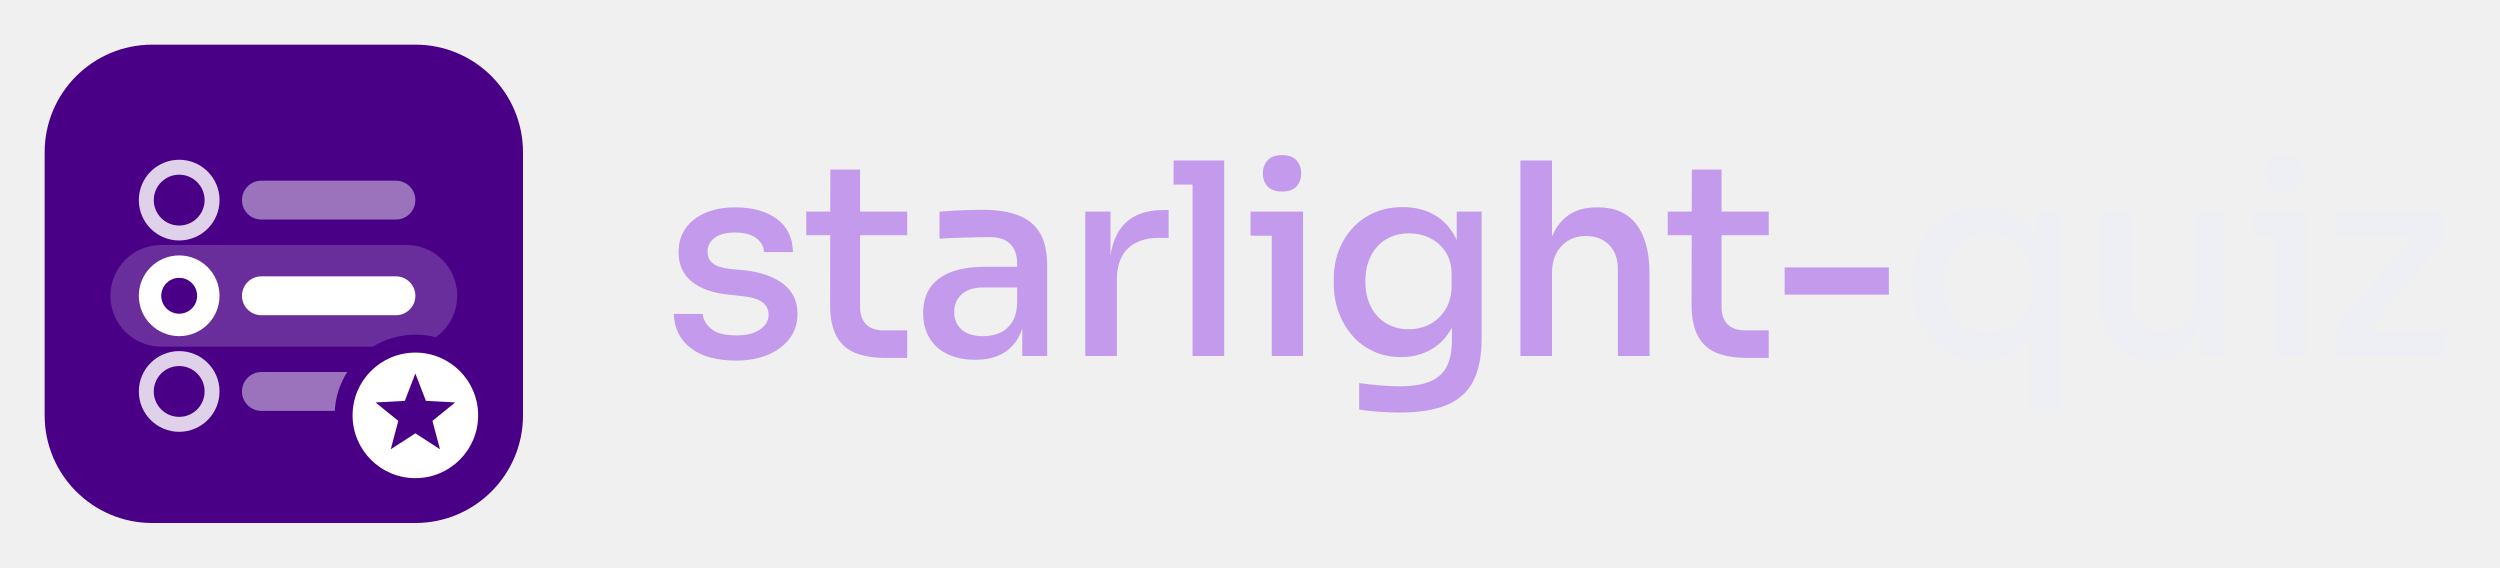
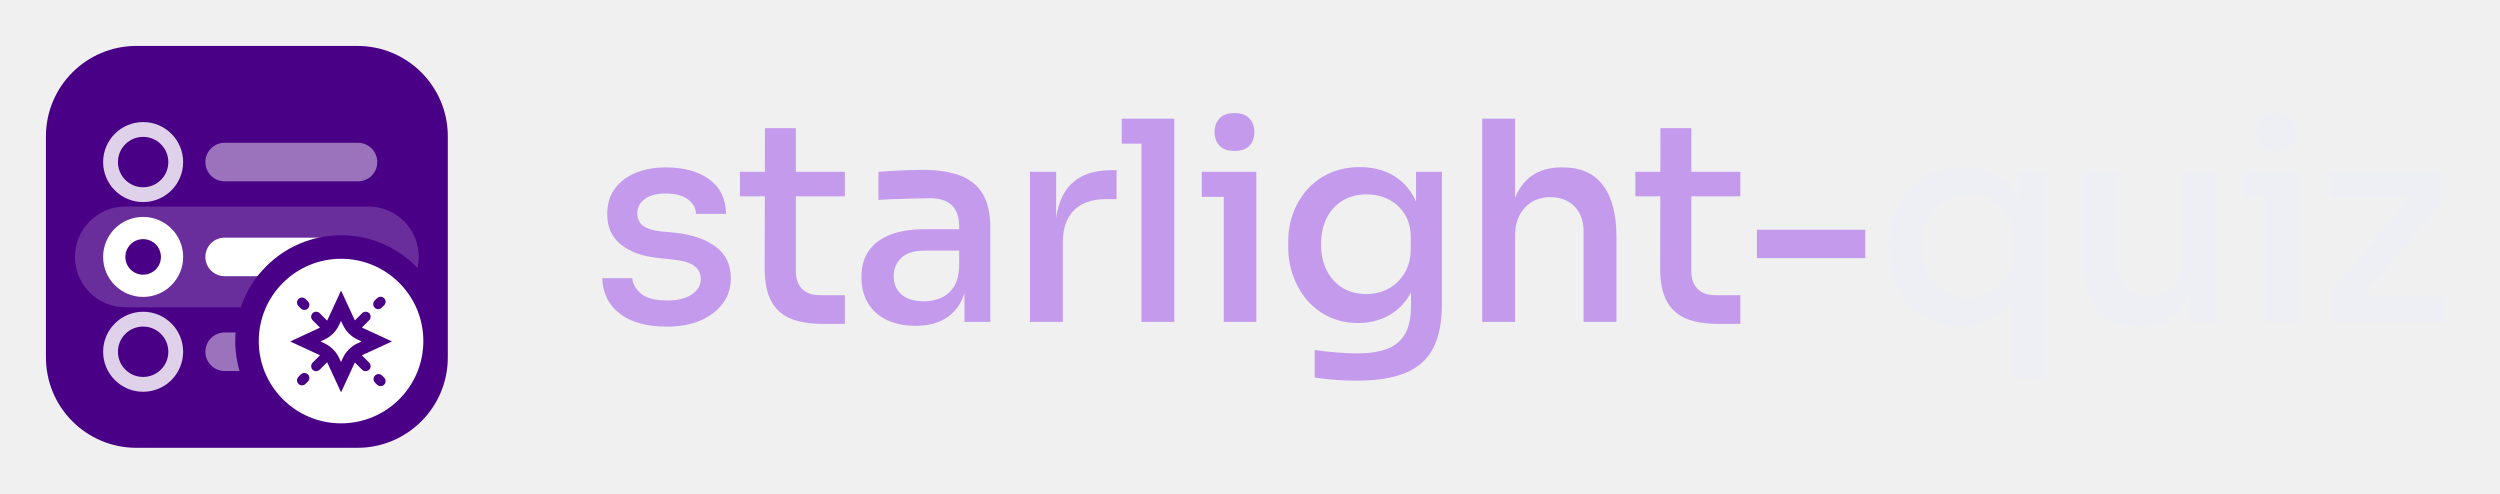
- <svg xmlns="http://www.w3.org/2000/svg" viewBox="-14 -14 783.94 178" width="783.94" height="178">
-   <svg x="0" y="0" width="150" height="150" viewBox="0 0 160 160" overflow="visible">
+ <svg xmlns="http://www.w3.org/2000/svg" viewBox="-16 -16 870.91 172" width="870.91" height="172">
+   <svg x="0" y="0" width="140" height="140" viewBox="0 0 160 160" overflow="visible">
    <rect width="160" height="160" rx="36" fill="#490086" />
-     <rect x="22" y="67" width="116" height="34" rx="17" fill="#fff" opacity="0.18" />
-     <circle cx="45" cy="52" r="11" fill="none" stroke="#fff" stroke-width="5" opacity="0.82" />
-     <rect x="66" y="45.5" width="58" height="13" rx="6.5" fill="#fff" opacity="0.45" />
-     <circle cx="45" cy="84" r="13.5" fill="#fff" />
-     <circle cx="45" cy="84" r="6" fill="#490086" />
-     <rect x="66" y="77.5" width="58" height="13" rx="6.5" fill="#fff" />
-     <circle cx="45" cy="116" r="11" fill="none" stroke="#fff" stroke-width="5" opacity="0.82" />
-     <rect x="66" y="109.5" width="58" height="13" rx="6.5" fill="#fff" opacity="0.45" />
-     <circle cx="124" cy="124" r="27" fill="#490086" />
-     <circle cx="124" cy="124" r="21" fill="#fff" />
-     <path d="M124 110 L127.53 119.15 L137.32 119.67 L129.71 125.85 L132.23 135.33 L124 130 L115.77 135.33 L118.29 125.85 L110.68 119.67 L120.47 119.15 Z" fill="#490086" />
+     <g transform="translate(-14.4,-15.12) scale(1.18)">
+       <rect x="22" y="67" width="116" height="34" rx="17" fill="#fff" opacity=".18" />
+       <circle cx="45" cy="52" r="11" fill="none" stroke="#fff" stroke-width="5" opacity=".82" />
+       <rect x="66" y="45.5" width="58" height="13" rx="6.5" fill="#fff" opacity=".45" />
+       <circle cx="45" cy="84" r="13.5" fill="#fff" />
+       <circle cx="45" cy="84" r="6" fill="#490086" />
+       <rect x="66" y="77.5" width="58" height="13" rx="6.5" fill="#fff" />
+       <circle cx="45" cy="116" r="11" fill="none" stroke="#fff" stroke-width="5" opacity=".82" />
+       <rect x="66" y="109.5" width="58" height="13" rx="6.5" fill="#fff" opacity=".45" />
+     </g>
+     <circle cx="117.5" cy="117.5" r="42.12" fill="#490086" />
+     <circle cx="117.5" cy="117.5" r="32.76" fill="#fff" />
+     <g transform="translate(97.24,95.82) scale(1.6796)" fill="#490086">
+       <path fill-rule="evenodd" clip-rule="evenodd" d="M15.22 7.77 12.06.94 8.91 7.77l-.15.29L7 6.3a1.18 1.18 0 1 0-1.68 1.68l1.75 1.74-.2.1-.04.02L0 13l6.83 3.16.24.11-1.75 1.76A1.18 1.18 0 1 0 7 19.7l1.76-1.76.15.3 3.15 6.82 3.16-6.83.12-.24 1.71 1.71a1.18 1.18 0 1 0 1.68-1.67L17 16.3l.29-.15L24.13 13 17.3 9.84 17 9.7l1.73-1.73a1.18 1.18 0 1 0-1.68-1.67L15.35 8a4.15 4.15 0 0 1-.12-.21l-.01-.03Zm-3.17.36-.42.9a7.27 7.27 0 0 1-3.55 3.55l-.9.42.9.42a7.27 7.27 0 0 1 3.55 3.55l.42.9.42-.9a7.27 7.27 0 0 1 3.55-3.55l.9-.42-.9-.42a7.27 7.27 0 0 1-3.55-3.55l-.42-.9Z" />
+       <path d="M22.27 4.43a1.18 1.18 0 1 0-1.67-1.68l-.57.57a1.18 1.18 0 0 0 1.68 1.67l.56-.56ZM4.2 5.18c-.46.46-1.2.46-1.67 0l-.56-.56a1.18 1.18 0 0 1 1.67-1.68l.57.57c.46.46.46 1.2 0 1.67Zm0 15.64a1.18 1.18 0 0 0-1.67 0l-.56.56a1.18 1.18 0 0 0 1.67 1.68l.57-.57c.46-.46.46-1.2 0-1.67Zm18.07.75a1.18 1.18 0 0 1-1.67 1.68l-.57-.57a1.19 1.19 0 0 1 1.68-1.67l.56.56Z" />
+     </g>
  </svg>
-   <g transform="translate(194,97.64)">
-     <path d="M22.85 1.43Q13.69 1.43 8.61 -2.48Q3.53 -6.38 3.28 -13.19L12.35 -13.19Q12.52 -10.67 14.95 -8.57Q17.39 -6.47 22.93 -6.47Q27.64 -6.47 30.32 -8.32Q33.01 -10.16 33.01 -12.94Q33.01 -15.46 31 -16.93Q28.98 -18.4 24.36 -18.82L19.91 -19.32Q12.94 -20.08 8.86 -23.39Q4.79 -26.71 4.79 -32.51Q4.79 -37.04 7.06 -40.15Q9.32 -43.26 13.31 -44.94Q17.3 -46.62 22.51 -46.62Q30.58 -46.62 35.53 -43.05Q40.49 -39.48 40.66 -32.59L31.58 -32.59Q31.5 -35.11 29.19 -36.92Q26.88 -38.72 22.51 -38.72Q18.31 -38.72 16.09 -37.04Q13.86 -35.36 13.86 -32.76Q13.86 -30.41 15.54 -29.06Q17.22 -27.72 21 -27.3L25.45 -26.88Q33.1 -26.04 37.59 -22.64Q42.08 -19.24 42.08 -13.19Q42.08 -8.82 39.65 -5.54Q37.21 -2.27 32.89 -0.42Q28.56 1.43 22.85 1.43Z M69.68 0.59Q64.05 0.59 60.19 -0.97Q56.32 -2.52 54.31 -6.22Q52.29 -9.91 52.29 -16.21L52.37 -58.46L61.7 -58.46L61.7 -15.37Q61.7 -11.84 63.59 -9.95Q65.48 -8.06 68.92 -8.06L76.48 -8.06L76.48 0.59ZM44.81 -37.88L44.81 -45.28L76.48 -45.28L76.48 -37.88Z M112.56 0L112.56 -13.52L110.96 -13.52L110.96 -28.73Q110.96 -33.01 108.78 -35.15Q106.6 -37.3 102.31 -37.3Q99.96 -37.3 97.1 -37.21Q94.25 -37.13 91.48 -37.04Q88.7 -36.96 86.6 -36.79L86.6 -45.28Q88.54 -45.44 90.76 -45.57Q92.99 -45.7 95.38 -45.78Q97.78 -45.86 99.96 -45.86Q106.85 -45.86 111.38 -44.1Q115.92 -42.34 118.15 -38.51Q120.37 -34.69 120.37 -28.31L120.37 0ZM97.86 1.18Q92.9 1.18 89.21 -0.55Q85.51 -2.27 83.5 -5.59Q81.48 -8.9 81.48 -13.52Q81.48 -18.4 83.79 -21.59Q86.1 -24.78 90.38 -26.38Q94.67 -27.97 100.63 -27.97L111.97 -27.97L111.97 -21.5L100.38 -21.5Q95.93 -21.5 93.58 -19.36Q91.22 -17.22 91.22 -13.78Q91.22 -10.33 93.58 -8.27Q95.93 -6.22 100.38 -6.22Q102.98 -6.22 105.34 -7.18Q107.69 -8.15 109.24 -10.42Q110.8 -12.68 110.96 -16.8L113.48 -13.52Q113.06 -8.74 111.17 -5.5Q109.28 -2.27 105.97 -0.55Q102.65 1.18 97.86 1.18Z M132.32 0L132.32 -45.28L140.22 -45.28L140.22 -26.29L139.88 -26.29Q139.88 -36.12 144.17 -40.95Q148.45 -45.78 156.85 -45.78L158.45 -45.78L158.45 -37.04L155.42 -37.04Q149.04 -37.04 145.64 -33.68Q142.23 -30.32 142.23 -24.02L142.23 0Z M165.96 0L165.96 -61.32L175.88 -61.32L175.88 0ZM160 -53.76L160 -61.32L175.88 -61.32L175.88 -53.76Z M190.79 0L190.79 -45.28L200.61 -45.28L200.61 0ZM184.15 -37.72L184.15 -45.28L200.61 -45.28L200.61 -37.72ZM193.98 -51.58Q190.95 -51.58 189.48 -53.17Q188.01 -54.77 188.01 -57.29Q188.01 -59.72 189.48 -61.36Q190.95 -63 193.98 -63Q197.09 -63 198.56 -61.36Q200.03 -59.72 200.03 -57.29Q200.03 -54.77 198.56 -53.17Q197.09 -51.58 193.98 -51.58Z M230.81 17.72Q227.62 17.72 224.34 17.47Q221.07 17.22 218.21 16.8L218.21 8.48Q221.24 8.9 224.6 9.2Q227.96 9.49 230.98 9.49Q236.86 9.49 240.43 7.98Q244 6.47 245.64 3.32Q247.28 0.17 247.28 -4.79L247.28 -13.61L249.88 -19.66Q249.63 -13.1 247.15 -8.65Q244.67 -4.2 240.56 -1.93Q236.44 0.34 231.32 0.34Q226.61 0.34 222.75 -1.43Q218.88 -3.19 216.11 -6.34Q213.34 -9.49 211.79 -13.69Q210.23 -17.89 210.23 -22.6L210.23 -24.19Q210.23 -28.98 211.83 -33.1Q213.42 -37.21 216.28 -40.28Q219.14 -43.34 223.08 -45.02Q227.03 -46.7 231.82 -46.7Q237.45 -46.7 241.69 -44.31Q245.93 -41.92 248.33 -37.3Q250.72 -32.68 250.97 -26.04L248.79 -25.79L248.79 -45.28L256.6 -45.28L256.6 -5.38Q256.6 2.86 253.95 7.94Q251.31 13.02 245.64 15.37Q239.97 17.72 230.81 17.72ZM233.75 -8.4Q237.45 -8.4 240.47 -10.04Q243.5 -11.68 245.34 -14.74Q247.19 -17.81 247.19 -22.09L247.19 -25.54Q247.19 -29.74 245.3 -32.63Q243.41 -35.53 240.39 -37Q237.36 -38.47 233.84 -38.47Q229.8 -38.47 226.7 -36.62Q223.59 -34.78 221.87 -31.37Q220.14 -27.97 220.14 -23.44Q220.14 -18.82 221.91 -15.41Q223.67 -12.01 226.74 -10.21Q229.8 -8.4 233.75 -8.4Z M268.76 0L268.76 -61.32L278.67 -61.32L278.67 -25.12L276.65 -25.12Q276.65 -31.84 278.38 -36.67Q280.1 -41.5 283.67 -44.06Q287.24 -46.62 292.7 -46.62L293.12 -46.62Q301.1 -46.62 305.17 -41.24Q309.25 -35.87 309.25 -25.79L309.25 0L299.33 0L299.33 -27.22Q299.33 -32.09 296.56 -34.86Q293.79 -37.63 289.34 -37.63Q284.55 -37.63 281.61 -34.44Q278.67 -31.25 278.67 -26.12L278.67 0Z M339.82 0.59Q334.19 0.59 330.33 -0.97Q326.47 -2.52 324.45 -6.22Q322.43 -9.91 322.43 -16.21L322.52 -58.46L331.84 -58.46L331.84 -15.37Q331.84 -11.84 333.73 -9.95Q335.62 -8.06 339.07 -8.06L346.63 -8.06L346.63 0.59ZM314.96 -37.88L314.96 -45.28L346.63 -45.28L346.63 -37.88Z M351.62 -19.24L351.62 -27.8L384.3 -27.8L384.3 -19.24Z " fill="#C49BEC" />
-     <path d="M428.78 16.8L428.78 -13.44L432.05 -19.32Q431.89 -12.35 429.32 -7.73Q426.76 -3.11 422.56 -0.8Q418.36 1.51 413.15 1.51Q408.37 1.51 404.38 -0.34Q400.39 -2.18 397.53 -5.42Q394.67 -8.65 393.12 -12.89Q391.57 -17.14 391.57 -22.01L391.57 -23.6Q391.57 -28.48 393.12 -32.63Q394.67 -36.79 397.61 -39.98Q400.55 -43.18 404.59 -44.94Q408.62 -46.7 413.49 -46.7Q419.2 -46.7 423.49 -44.27Q427.77 -41.83 430.25 -37.17Q432.73 -32.51 432.89 -25.87L430.79 -25.87L430.79 -45.28L438.61 -45.28L438.61 16.8ZM415.42 -7.22Q419.2 -7.22 422.27 -8.9Q425.33 -10.58 427.22 -13.82Q429.11 -17.05 429.11 -21.42L429.11 -25.03Q429.11 -29.32 427.18 -32.34Q425.25 -35.36 422.14 -36.96Q419.03 -38.56 415.42 -38.56Q411.22 -38.56 408.07 -36.58Q404.92 -34.61 403.16 -31.04Q401.39 -27.47 401.39 -22.76Q401.39 -18.14 403.2 -14.62Q405.01 -11.09 408.16 -9.16Q411.31 -7.22 415.42 -7.22Z M466.81 1.43Q458.91 1.43 454.59 -3.78Q450.26 -8.99 450.26 -19.07L450.26 -45.28L460.17 -45.28L460.17 -17.72Q460.17 -13.02 462.78 -10.29Q465.38 -7.56 469.83 -7.56Q474.37 -7.56 477.23 -10.46Q480.08 -13.36 480.08 -18.4L480.08 -45.28L489.99 -45.28L489.99 0L482.18 0L482.18 -19.32L483.11 -19.32Q483.11 -12.52 481.34 -7.94Q479.58 -3.36 476.09 -0.97Q472.61 1.43 467.23 1.43Z M505.07 0L505.07 -45.28L514.9 -45.28L514.9 0ZM498.44 -37.72L498.44 -45.28L514.9 -45.28L514.9 -37.72ZM508.26 -51.58Q505.24 -51.58 503.77 -53.17Q502.3 -54.77 502.3 -57.29Q502.3 -59.72 503.77 -61.36Q505.24 -63 508.26 -63Q511.37 -63 512.84 -61.36Q514.31 -59.72 514.31 -57.29Q514.31 -54.77 512.84 -53.17Q511.37 -51.58 508.26 -51.58Z M524.85 0L524.85 -9.16L548.29 -37.3L548.29 -35.95L546.78 -38.14L548.04 -37.55L524.6 -37.55L524.6 -45.28L558.03 -45.28L558.03 -36.12L534.51 -7.98L534.51 -9.16L536.19 -6.89L534.93 -7.73L559.13 -7.73L559.13 0Z " fill="#EDEFF4" />
+   <g transform="translate(190,96.14)">
+     <path d="M26.38 1.65Q15.81 1.65 9.94 -2.86Q4.07 -7.37 3.78 -15.23L14.26 -15.23Q14.45 -12.32 17.27 -9.89Q20.08 -7.47 26.48 -7.47Q31.91 -7.47 35.02 -9.6Q38.12 -11.74 38.12 -14.94Q38.12 -17.85 35.79 -19.55Q33.47 -21.24 28.13 -21.73L22.99 -22.31Q14.94 -23.18 10.23 -27.01Q5.53 -30.85 5.53 -37.54Q5.53 -42.78 8.15 -46.37Q10.77 -49.95 15.37 -51.89Q19.98 -53.83 26 -53.83Q35.31 -53.83 41.03 -49.71Q46.75 -45.59 46.95 -37.64L36.47 -37.64Q36.38 -40.55 33.71 -42.63Q31.04 -44.72 26 -44.72Q21.15 -44.72 18.58 -42.78Q16.01 -40.84 16.01 -37.83Q16.01 -35.11 17.95 -33.56Q19.89 -32.01 24.25 -31.52L29.39 -31.04Q38.22 -30.07 43.41 -26.14Q48.6 -22.21 48.6 -15.23Q48.6 -10.18 45.78 -6.4Q42.97 -2.62 37.98 -0.48Q32.98 1.65 26.38 1.65Z M80.46 0.68Q73.96 0.68 69.5 -1.12Q65.04 -2.91 62.71 -7.18Q60.38 -11.45 60.38 -18.72L60.48 -67.51L71.25 -67.51L71.25 -17.75Q71.25 -13.68 73.43 -11.49Q75.61 -9.31 79.59 -9.31L88.32 -9.31L88.32 0.68ZM51.75 -43.75L51.75 -52.28L88.32 -52.28L88.32 -43.75Z M129.98 0L129.98 -15.62L128.14 -15.62L128.14 -33.17Q128.14 -38.12 125.62 -40.59Q123.09 -43.07 118.15 -43.07Q115.43 -43.07 112.13 -42.97Q108.83 -42.87 105.63 -42.78Q102.43 -42.68 100.01 -42.49L100.01 -52.28Q102.24 -52.48 104.81 -52.62Q107.38 -52.77 110.14 -52.86Q112.91 -52.96 115.43 -52.96Q123.38 -52.96 128.62 -50.92Q133.86 -48.89 136.43 -44.47Q139 -40.06 139 -32.69L139 0ZM113.01 1.36Q107.28 1.36 103.01 -0.63Q98.75 -2.62 96.42 -6.45Q94.09 -10.28 94.09 -15.62Q94.09 -21.24 96.76 -24.93Q99.43 -28.61 104.37 -30.46Q109.32 -32.3 116.21 -32.3L129.3 -32.3L129.3 -24.83L115.92 -24.83Q110.77 -24.83 108.06 -22.36Q105.34 -19.89 105.34 -15.91Q105.34 -11.93 108.06 -9.55Q110.77 -7.18 115.92 -7.18Q118.92 -7.18 121.64 -8.29Q124.35 -9.41 126.15 -12.03Q127.94 -14.65 128.14 -19.4L131.05 -15.62Q130.56 -10.09 128.38 -6.35Q126.2 -2.62 122.37 -0.63Q118.53 1.36 113.01 1.36Z M152.8 0L152.8 -52.28L161.92 -52.28L161.92 -30.36L161.53 -30.36Q161.53 -41.71 166.48 -47.29Q171.42 -52.86 181.12 -52.86L182.97 -52.86L182.97 -42.78L179.47 -42.78Q172.1 -42.78 168.17 -38.9Q164.25 -35.02 164.25 -27.74L164.25 0Z M191.65 0L191.65 -70.81L203.09 -70.81L203.09 0ZM184.76 -62.08L184.76 -70.81L203.09 -70.81L203.09 -62.08Z M220.31 0L220.31 -52.28L231.66 -52.28L231.66 0ZM212.65 -43.55L212.65 -52.28L231.66 -52.28L231.66 -43.55ZM224 -59.56Q220.51 -59.56 218.81 -61.4Q217.11 -63.24 217.11 -66.15Q217.11 -68.97 218.81 -70.86Q220.51 -72.75 224 -72.75Q227.59 -72.75 229.28 -70.86Q230.98 -68.97 230.98 -66.15Q230.98 -63.24 229.28 -61.4Q227.59 -59.56 224 -59.56Z M266.53 20.47Q262.85 20.47 259.06 20.18Q255.28 19.89 251.98 19.4L251.98 9.8Q255.47 10.28 259.35 10.62Q263.23 10.96 266.73 10.96Q273.52 10.96 277.64 9.22Q281.76 7.47 283.65 3.83Q285.54 0.19 285.54 -5.53L285.54 -15.71L288.55 -22.7Q288.26 -15.13 285.4 -9.99Q282.54 -4.85 277.78 -2.23Q273.03 0.39 267.11 0.39Q261.68 0.39 257.22 -1.65Q252.76 -3.69 249.56 -7.32Q246.36 -10.96 244.56 -15.81Q242.77 -20.66 242.77 -26.09L242.77 -27.94Q242.77 -33.47 244.61 -38.22Q246.45 -42.97 249.75 -46.51Q253.05 -50.05 257.61 -51.99Q262.17 -53.93 267.7 -53.93Q274.19 -53.93 279.09 -51.17Q283.99 -48.4 286.76 -43.07Q289.52 -37.73 289.81 -30.07L287.29 -29.78L287.29 -52.28L296.31 -52.28L296.31 -6.21Q296.31 3.3 293.26 9.17Q290.2 15.04 283.65 17.75Q277.1 20.47 266.53 20.47ZM269.93 -9.7Q274.19 -9.7 277.69 -11.59Q281.18 -13.48 283.31 -17.02Q285.45 -20.56 285.45 -25.51L285.45 -29.49Q285.45 -34.34 283.26 -37.68Q281.08 -41.03 277.59 -42.73Q274.1 -44.43 270.02 -44.43Q265.37 -44.43 261.78 -42.29Q258.19 -40.16 256.2 -36.23Q254.21 -32.3 254.21 -27.06Q254.21 -21.73 256.25 -17.8Q258.29 -13.87 261.83 -11.79Q265.37 -9.7 269.93 -9.7Z M310.35 0L310.35 -70.81L321.8 -70.81L321.8 -29L319.47 -29Q319.47 -36.76 321.46 -42.34Q323.45 -47.92 327.57 -50.88Q331.69 -53.83 338 -53.83L338.48 -53.83Q347.7 -53.83 352.4 -47.63Q357.11 -41.42 357.11 -29.78L357.11 0L345.66 0L345.66 -31.43Q345.66 -37.05 342.46 -40.26Q339.26 -43.46 334.12 -43.46Q328.59 -43.46 325.19 -39.77Q321.8 -36.08 321.8 -30.17L321.8 0Z M392.41 0.68Q385.91 0.68 381.45 -1.12Q376.99 -2.91 374.66 -7.18Q372.33 -11.45 372.33 -18.72L372.43 -67.51L383.2 -67.51L383.2 -17.75Q383.2 -13.68 385.38 -11.49Q387.56 -9.31 391.54 -9.31L400.27 -9.31L400.27 0.68ZM363.7 -43.75L363.7 -52.28L400.27 -52.28L400.27 -43.75Z M406.04 -22.21L406.04 -32.11L443.78 -32.11L443.78 -22.21Z " fill="#C49BEC" />
+     <path d="M495.14 19.4L495.14 -15.52L498.92 -22.31Q498.73 -14.26 495.77 -8.92Q492.81 -3.59 487.96 -0.92Q483.11 1.75 477.09 1.75Q471.57 1.75 466.96 -0.39Q462.35 -2.52 459.05 -6.26Q455.75 -9.99 453.96 -14.89Q452.17 -19.79 452.17 -25.41L452.17 -27.26Q452.17 -32.88 453.96 -37.68Q455.75 -42.49 459.15 -46.17Q462.54 -49.86 467.2 -51.89Q471.86 -53.93 477.48 -53.93Q484.08 -53.93 489.03 -51.12Q493.97 -48.31 496.83 -42.92Q499.7 -37.54 499.89 -29.88L497.46 -29.88L497.46 -52.28L506.49 -52.28L506.49 19.4ZM479.71 -8.34Q484.08 -8.34 487.62 -10.28Q491.16 -12.22 493.34 -15.96Q495.52 -19.69 495.52 -24.73L495.52 -28.91Q495.52 -33.85 493.29 -37.34Q491.06 -40.84 487.47 -42.68Q483.88 -44.52 479.71 -44.52Q474.86 -44.52 471.23 -42.24Q467.59 -39.96 465.55 -35.84Q463.51 -31.72 463.51 -26.29Q463.51 -20.95 465.6 -16.88Q467.69 -12.8 471.32 -10.57Q474.96 -8.34 479.71 -8.34Z M539.05 1.65Q529.94 1.65 524.94 -4.36Q519.94 -10.38 519.94 -22.02L519.94 -52.28L531.39 -52.28L531.39 -20.47Q531.39 -15.03 534.4 -11.88Q537.4 -8.73 542.55 -8.73Q547.78 -8.73 551.08 -12.08Q554.38 -15.42 554.38 -21.24L554.38 -52.28L565.83 -52.28L565.83 0L556.8 0L556.8 -22.31L557.87 -22.31Q557.87 -14.45 555.83 -9.17Q553.8 -3.88 549.77 -1.12Q545.75 1.65 539.54 1.65Z M583.24 0L583.24 -52.28L594.59 -52.28L594.59 0ZM575.57 -43.55L575.57 -52.28L594.59 -52.28L594.59 -43.55ZM586.92 -59.56Q583.43 -59.56 581.73 -61.4Q580.04 -63.24 580.04 -66.15Q580.04 -68.97 581.73 -70.86Q583.43 -72.75 586.92 -72.75Q590.51 -72.75 592.21 -70.86Q593.91 -68.97 593.91 -66.15Q593.91 -63.24 592.21 -61.4Q590.51 -59.56 586.92 -59.56Z M606.08 0L606.08 -10.57L633.14 -43.07L633.14 -41.52L631.4 -44.04L632.85 -43.36L605.79 -43.36L605.79 -52.28L644.4 -52.28L644.4 -41.71L617.24 -9.21L617.24 -10.57L619.18 -7.95L617.72 -8.92L645.66 -8.92L645.66 0Z " fill="#EDEFF4" />
  </g>
</svg>
